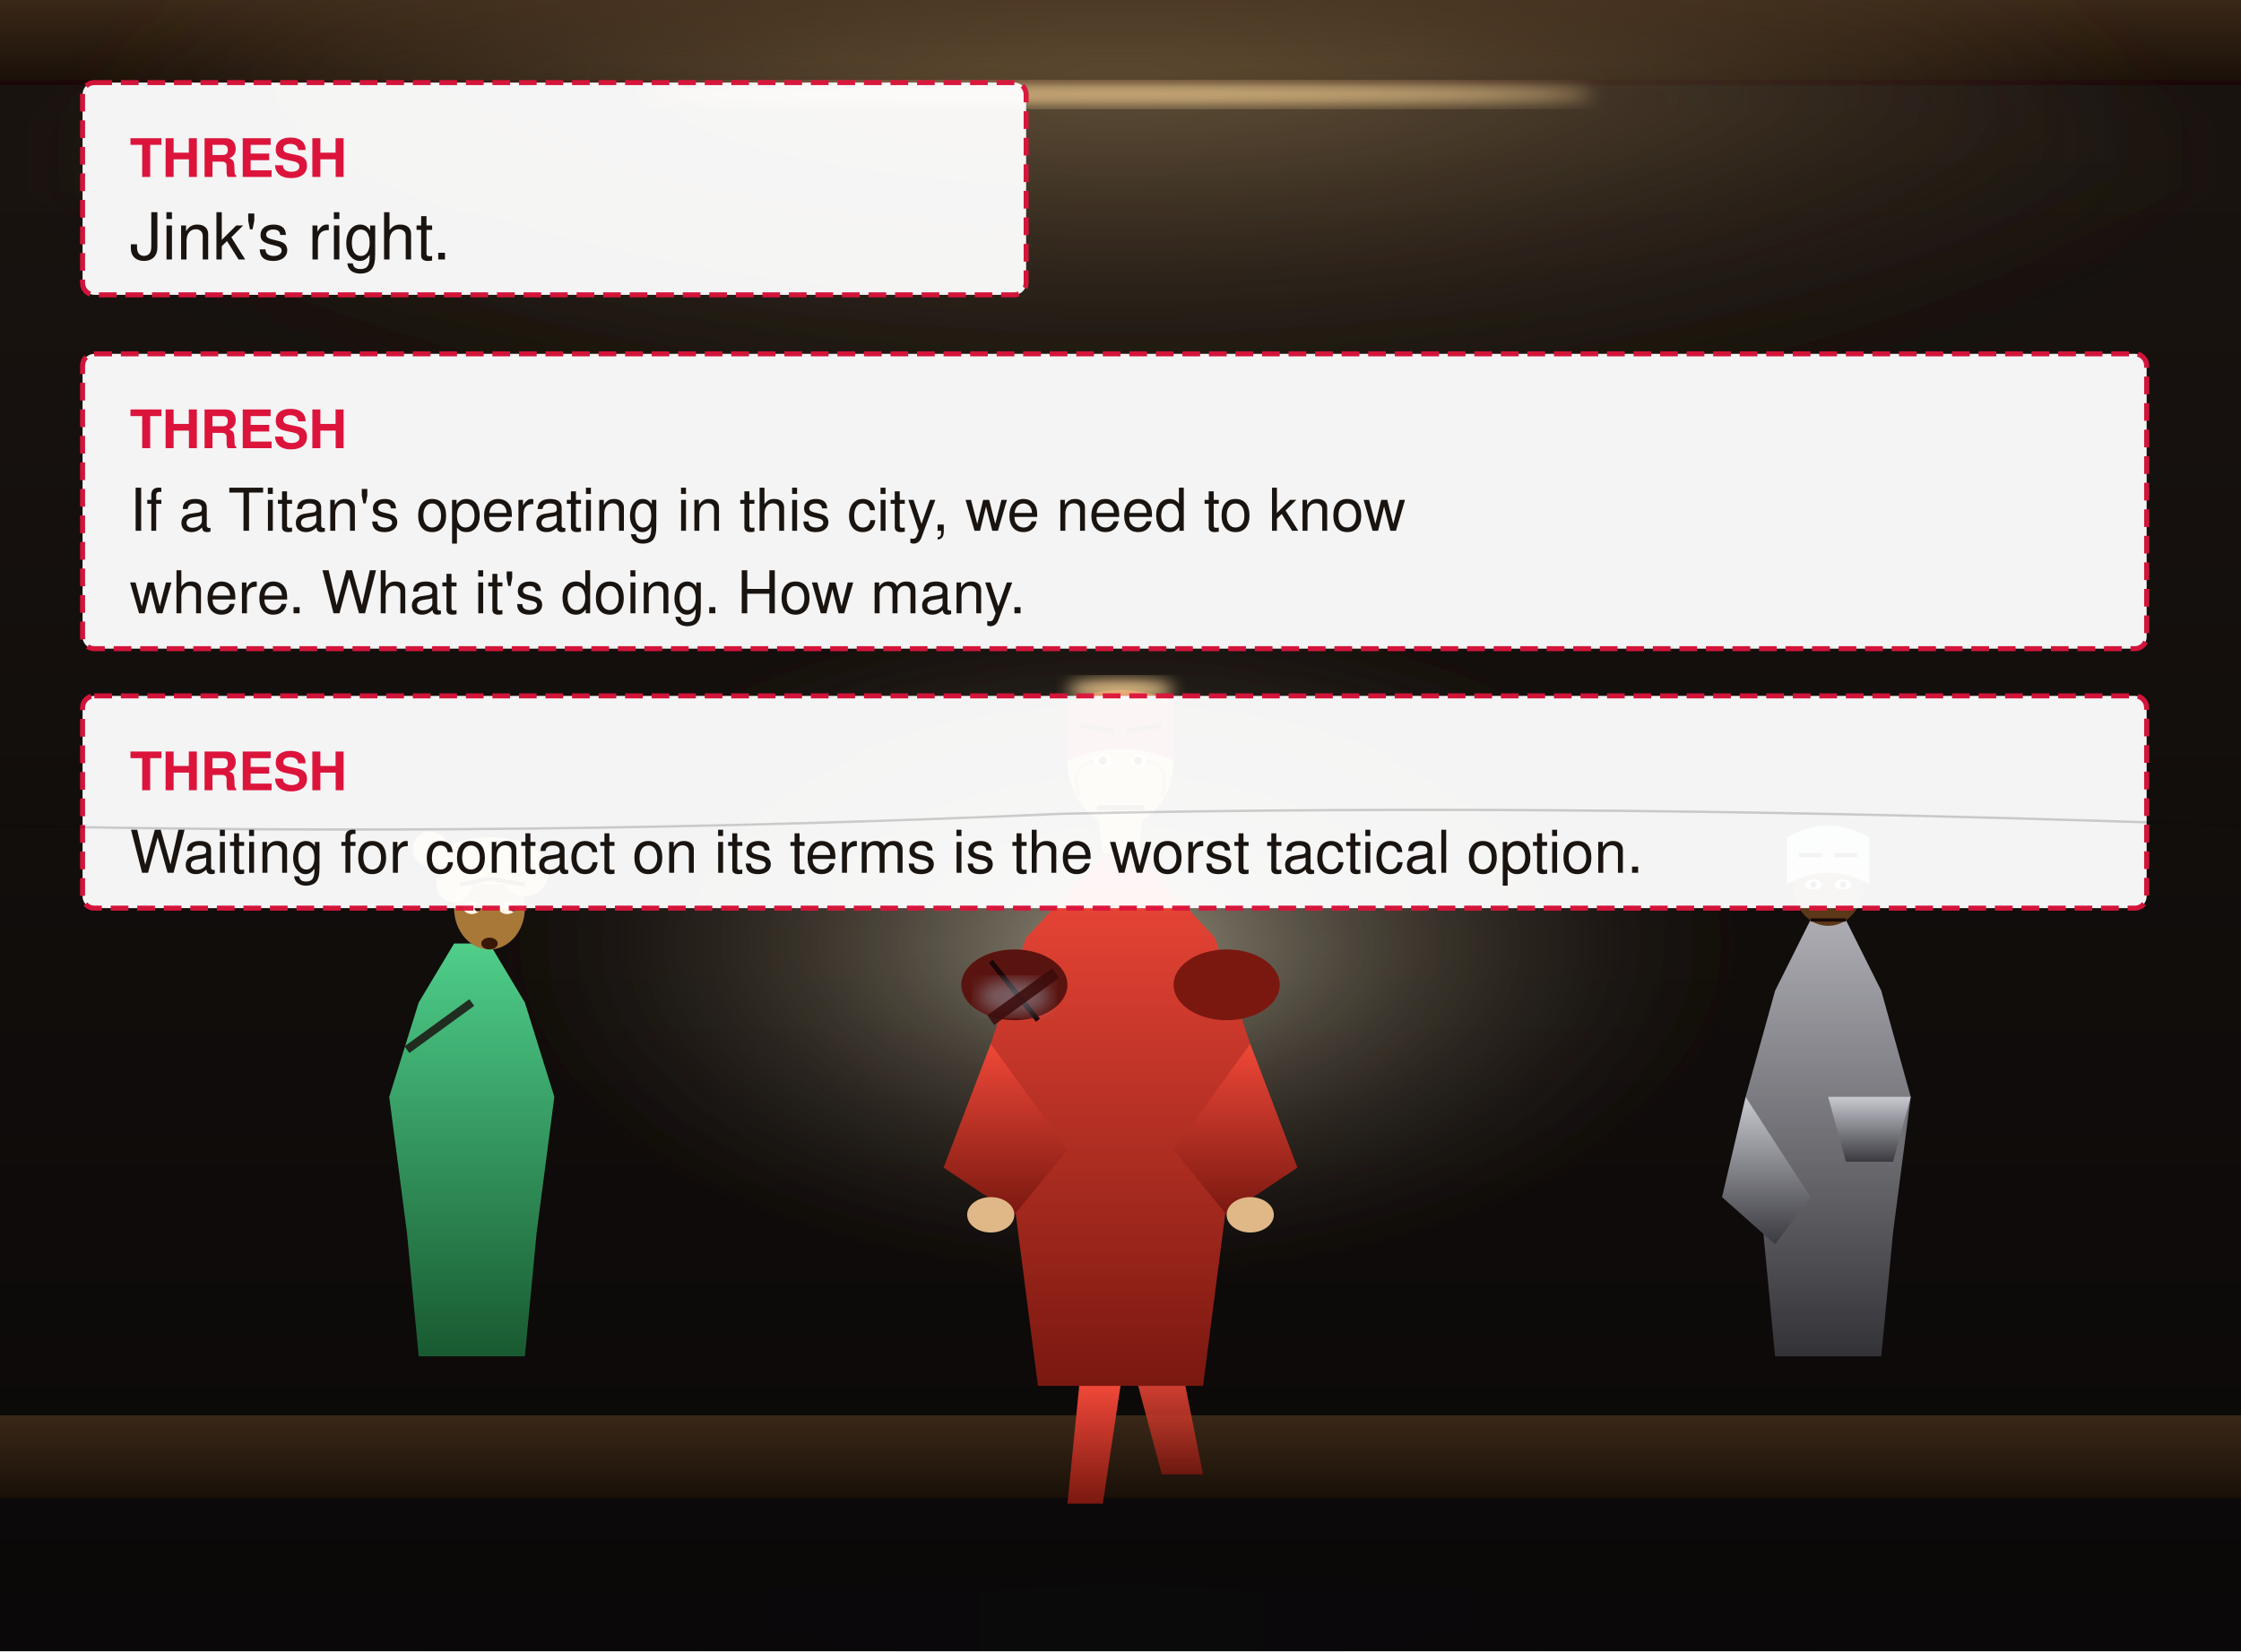
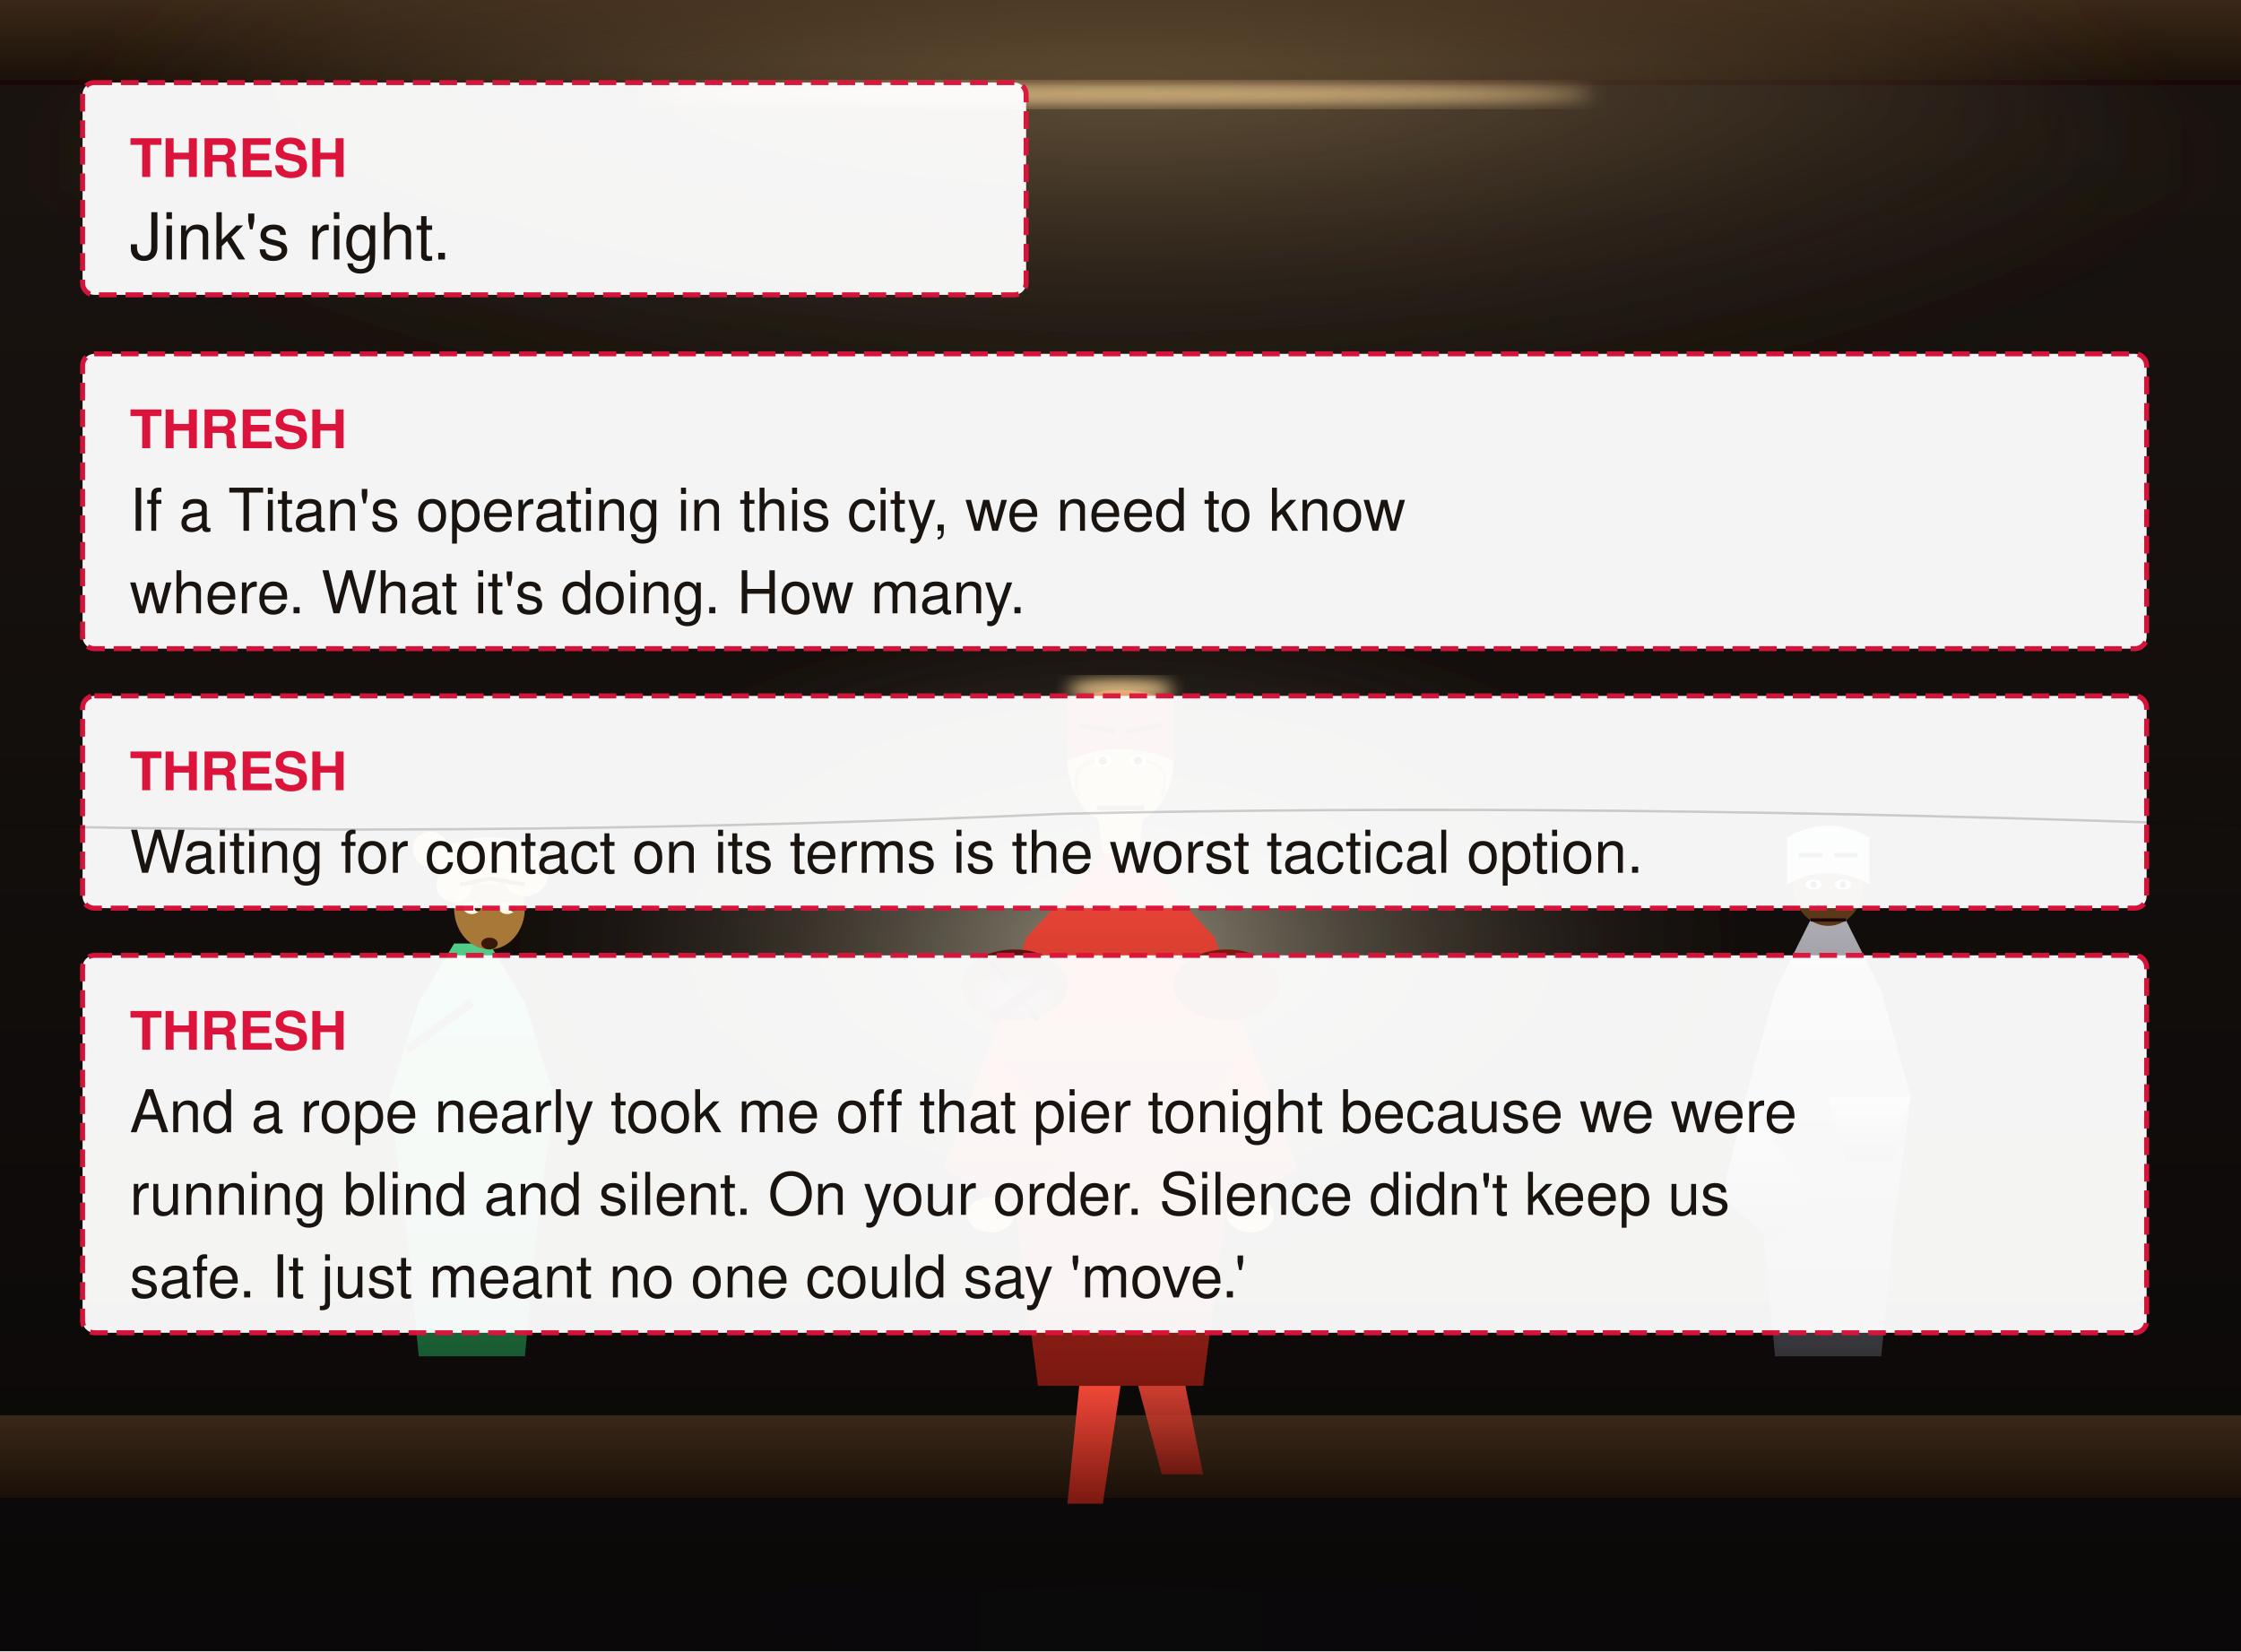
<svg xmlns="http://www.w3.org/2000/svg" viewBox="0 0 380 280" width="380" height="280">
  <defs>
    <linearGradient id="i7p20p3bg" x1="0%" y1="0%" x2="0%" y2="100%">
      <stop offset="0%" stop-color="#1a1410" />
      <stop offset="100%" stop-color="#0a0808" />
    </linearGradient>
    <linearGradient id="i7p20p3timber" x1="0%" y1="0%" x2="0%" y2="100%">
      <stop offset="0%" stop-color="#3a2818" />
      <stop offset="100%" stop-color="#1a1008" />
    </linearGradient>
    <radialGradient id="i7p20p3amber" cx="50%" cy="0%" r="60%">
      <stop offset="0%" stop-color="#ffd898" stop-opacity="0.7" />
      <stop offset="100%" stop-color="#3a2818" stop-opacity="0" />
    </radialGradient>
    <radialGradient id="i7p20p3holo" cx="50%" cy="100%" r="60%">
      <stop offset="0%" stop-color="#a8c8d8" stop-opacity="0.55" />
      <stop offset="100%" stop-color="#1a3848" stop-opacity="0" />
    </radialGradient>
    <radialGradient id="i7p20p3centerLight" cx="50%" cy="50%" r="50%">
      <stop offset="0%" stop-color="#fff8d8" stop-opacity="0.55" />
      <stop offset="100%" stop-color="#3a2818" stop-opacity="0" />
    </radialGradient>
    <linearGradient id="i7p20p3threshSuit" x1="0%" y1="0%" x2="0%" y2="100%">
      <stop offset="0%" stop-color="#f04838" />
      <stop offset="100%" stop-color="#7a1810" />
    </linearGradient>
    <linearGradient id="i7p20p3jinkSuit" x1="0%" y1="0%" x2="0%" y2="100%">
      <stop offset="0%" stop-color="#5af0a0" />
      <stop offset="100%" stop-color="#1a6838" />
    </linearGradient>
    <linearGradient id="i7p20p3sableSuit" x1="0%" y1="0%" x2="0%" y2="100%">
      <stop offset="0%" stop-color="#c8c8d0" />
      <stop offset="100%" stop-color="#3a3a40" />
    </linearGradient>
    <filter id="i7p20p3bloom">
      <feGaussianBlur stdDeviation="1.4" />
    </filter>
    <filter id="i7p20p3glow">
      <feGaussianBlur stdDeviation="3" />
    </filter>
    <filter id="i7p20p3megaglow">
      <feGaussianBlur stdDeviation="11" />
    </filter>
  </defs>
  <rect width="380" height="280" fill="url(#i7p20p3bg)" />
  <rect x="0" y="0" width="380" height="14" fill="url(#i7p20p3timber)" />
  <line x1="0" y1="14" x2="380" y2="14" stroke="#1a0808" stroke-width="0.85" />
  <ellipse cx="190" cy="16" rx="80" ry="2" fill="#ffd898" filter="url(#i7p20p3bloom)" opacity="0.85" />
  <ellipse cx="190" cy="60" rx="200" ry="80" fill="url(#i7p20p3amber)" filter="url(#i7p20p3megaglow)" />
  <ellipse cx="190" cy="280" rx="200" ry="80" fill="url(#i7p20p3holo)" filter="url(#i7p20p3megaglow)" />
  <ellipse cx="190" cy="160" rx="110" ry="60" fill="url(#i7p20p3centerLight)" filter="url(#i7p20p3glow)" />
  <rect x="0" y="240" width="380" height="14" fill="url(#i7p20p3timber)" />
  <g transform="translate(80 200)">
    <path d="M-9,30 L-11,9 L-14,-14 L-9,-30 L-3,-40 L3,-40 L9,-30 L14,-14 L11,9 L9,30 Z" fill="url(#i7p20p3jinkSuit)" opacity="0.85" />
    <line x1="0" y1="-30" x2="0" y2="22" stroke="#a8ffd0" stroke-width="0.4" opacity="0.7" filter="url(#i7p20p3bloom)" />
    <path d="M-11,-22 L0,-30" stroke="#1a1410" stroke-width="1.4" opacity="0.85" />
    <ellipse cx="3" cy="-46" rx="6" ry="7" fill="#a87838" />
    <g fill="#f0d878" opacity="0.85">
      <ellipse cx="3" cy="-54" rx="9" ry="4" />
      <circle cx="-3" cy="-50" r="3" />
      <circle cx="9" cy="-52" r="4" />
      <circle cx="-7" cy="-56" r="3" />
    </g>
    <ellipse cx="6" cy="-46" rx="1.4" ry="1" fill="#fff8e8" />
    <circle cx="7" cy="-46" r="0.55" fill="#3a1808" />
    <ellipse cx="0" cy="-46" rx="1.4" ry="1" fill="#fff8e8" />
    <circle cx="1" cy="-46" r="0.55" fill="#3a1808" />
    <ellipse cx="3" cy="-40" rx="1.4" ry="1" fill="#3a1808" />
    <line x1="-2" y1="-50" x2="3" y2="-51" stroke="#3a1808" stroke-width="0.7" />
    <line x1="3" y1="-51" x2="9" y2="-50" stroke="#3a1808" stroke-width="0.7" />
  </g>
  <g transform="translate(190 195)">
    <path d="M-14,40 L-18,9 L-22,-18 L-16,-36 L-3,-50 L3,-50 L16,-36 L22,-18 L18,9 L14,40 Z" fill="url(#i7p20p3threshSuit)" />
    <path d="M-7,40 L-9,60 L-3,60 L0,40 Z" fill="url(#i7p20p3threshSuit)" />
    <path d="M3,40 L7,55 L14,55 L11,40 Z" fill="url(#i7p20p3threshSuit)" opacity="0.85" />
    <ellipse cx="-18" cy="-28" rx="9" ry="6" fill="#5a1410" />
    <line x1="-22" y1="-32" x2="-14" y2="-22" stroke="#1a0606" stroke-width="0.85" />
    <ellipse cx="-18" cy="-26" rx="6" ry="3" fill="#a8c8d8" opacity="0.4" filter="url(#i7p20p3bloom)" />
    <ellipse cx="18" cy="-28" rx="9" ry="6" fill="#7a1810" />
    <path d="M-22,-22 L-11,-30" stroke="#3a0a0a" stroke-width="2" opacity="0.85" />
    <line x1="0" y1="-36" x2="0" y2="30" stroke="#ffa898" stroke-width="0.7" opacity="0.85" filter="url(#i7p20p3bloom)" />
    <path d="M-22,-18 L-30,3 L-18,11 L-9,0 Z" fill="url(#i7p20p3threshSuit)" />
    <path d="M22,-18 L30,3 L18,11 L9,0 Z" fill="url(#i7p20p3threshSuit)" />
    <ellipse cx="-22" cy="11" rx="4" ry="3" fill="#e0b888" />
    <ellipse cx="22" cy="11" rx="4" ry="3" fill="#e0b888" />
    <path d="M-3,-50 L3,-50 L4,-58 L-4,-58 Z" fill="#e0b888" />
    <ellipse cx="0" cy="-66" rx="9" ry="11" fill="#e0b888" />
    <path d="M-9,-76 Q0,-80 9,-76 L9,-66 Q0,-70 -9,-66 Z" fill="#a83820" />
    <line x1="-7" y1="-76" x2="7" y2="-76" stroke="#5a1810" stroke-width="0.55" />
    <ellipse cx="0" cy="-78" rx="9" ry="2" fill="#ffd898" filter="url(#i7p20p3bloom)" opacity="0.85" />
    <path d="M-7,-60 Q-9,-66 -3,-66" stroke="#7a4818" stroke-width="0.55" fill="none" opacity="0.55" />
    <path d="M7,-60 Q9,-66 3,-66" stroke="#7a4818" stroke-width="0.55" fill="none" opacity="0.55" />
    <ellipse cx="-3" cy="-66" rx="1.4" ry="1" fill="#fff8e8" />
    <circle cx="-3" cy="-66" r="0.7" fill="#3a1808" />
    <ellipse cx="3" cy="-66" rx="1.4" ry="1" fill="#fff8e8" />
    <circle cx="3" cy="-66" r="0.7" fill="#3a1808" />
    <line x1="-7" y1="-72" x2="-1" y2="-71" stroke="#3a1808" stroke-width="0.85" />
    <line x1="1" y1="-71" x2="7" y2="-72" stroke="#3a1808" stroke-width="0.85" />
    <line x1="-4" y1="-58" x2="4" y2="-58" stroke="#3a1808" stroke-width="0.85" />
    <path d="M-7,-58 L-3,-50 L0,-50" stroke="#5a3818" stroke-width="0.55" fill="none" opacity="0.7" />
  </g>
  <g transform="translate(310 200)">
    <path d="M-9,30 L-11,9 L-14,-14 L-9,-32 L-3,-44 L3,-44 L9,-32 L14,-14 L11,9 L9,30 Z" fill="url(#i7p20p3sableSuit)" opacity="0.85" />
    <line x1="0" y1="-32" x2="0" y2="22" stroke="#fff" stroke-width="0.4" opacity="0.55" filter="url(#i7p20p3bloom)" />
    <path d="M-14,-14 L-18,3 L-9,11 L-3,3 Z" fill="url(#i7p20p3sableSuit)" />
    <path d="M14,-14 L11,-3 L3,-3 L0,-14 Z" fill="url(#i7p20p3sableSuit)" />
    <ellipse cx="0" cy="-50" rx="6" ry="7" fill="#5a3818" />
    <path d="M-7,-58 Q0,-62 7,-58 L7,-50 Q0,-54 -7,-50 Z" fill="#e8ecf0" opacity="0.85" />
    <ellipse cx="-2.5" cy="-50" rx="1.4" ry="0.85" fill="#fff" />
    <circle cx="-2.5" cy="-50" r="0.55" fill="#0a0a14" />
    <ellipse cx="2.5" cy="-50" rx="1.4" ry="0.85" fill="#fff" />
    <circle cx="2.5" cy="-50" r="0.55" fill="#0a0a14" />
    <line x1="-5" y1="-55" x2="-1" y2="-55" stroke="#1a0808" stroke-width="0.7" />
    <line x1="1" y1="-55" x2="5" y2="-55" stroke="#1a0808" stroke-width="0.7" />
    <line x1="-3" y1="-44" x2="3" y2="-44" stroke="#1a0808" stroke-width="0.55" />
  </g>
  <g>
    <rect x="14" y="14" width="160" height="36" rx="2" fill="white" stroke="#dc143c" stroke-width="0.85" opacity="0.95" stroke-dasharray="3,1.5" />
  </g>
  <text x="22" y="30" font-family="Helvetica Neue, Helvetica, Arial, sans-serif" font-size="9" fill="#dc143c" font-weight="700">THRESH</text>
  <text x="22" y="44" font-family="Helvetica Neue, Helvetica, Arial, sans-serif" font-size="11" fill="#1a1410">Jink's right.</text>
  <g>
    <rect x="14" y="60" width="350" height="50" rx="2" fill="white" stroke="#dc143c" stroke-width="0.85" opacity="0.95" stroke-dasharray="3,1.5" />
  </g>
  <text x="22" y="76" font-family="Helvetica Neue, Helvetica, Arial, sans-serif" font-size="9" fill="#dc143c" font-weight="700">THRESH</text>
  <text x="22" y="90" font-family="Helvetica Neue, Helvetica, Arial, sans-serif" font-size="10" fill="#1a1410">If a Titan's operating in this city, we need to know</text>
  <text x="22" y="104" font-family="Helvetica Neue, Helvetica, Arial, sans-serif" font-size="10" fill="#1a1410">where. What it's doing. How many.</text>
  <g>
    <rect x="14" y="118" width="350" height="36" rx="2" fill="white" stroke="#dc143c" stroke-width="0.85" opacity="0.95" stroke-dasharray="3,1.5" />
  </g>
  <text x="22" y="134" font-family="Helvetica Neue, Helvetica, Arial, sans-serif" font-size="9" fill="#dc143c" font-weight="700">THRESH</text>
  <text x="22" y="148" font-family="Helvetica Neue, Helvetica, Arial, sans-serif" font-size="10" fill="#1a1410">Waiting for contact on its terms is the worst tactical option.</text>
+   <g>
+     <rect x="14" y="162" width="350" height="64" rx="2" fill="white" stroke="#dc143c" stroke-width="0.85" opacity="0.95" stroke-dasharray="3,1.5" />
+   </g>
+   <text x="22" y="178" font-family="Helvetica Neue, Helvetica, Arial, sans-serif" font-size="9" fill="#dc143c" font-weight="700">THRESH</text>
+   <text x="22" y="192" font-family="Helvetica Neue, Helvetica, Arial, sans-serif" font-size="10" fill="#1a1410">And a rope nearly took me off that pier tonight because we were</text>
+   <text x="22" y="206" font-family="Helvetica Neue, Helvetica, Arial, sans-serif" font-size="10" fill="#1a1410">running blind and silent. On your order. Silence didn't keep us</text>
+   <text x="22" y="220" font-family="Helvetica Neue, Helvetica, Arial, sans-serif" font-size="10" fill="#1a1410">safe. It just meant no one could say 'move.'</text>
  <g stroke="#0a0606" stroke-width="0.4" opacity="0.18" fill="none">
    <path d="M0,140 Q90,142 180,138 Q270,136 380,140" />
  </g>
</svg>
